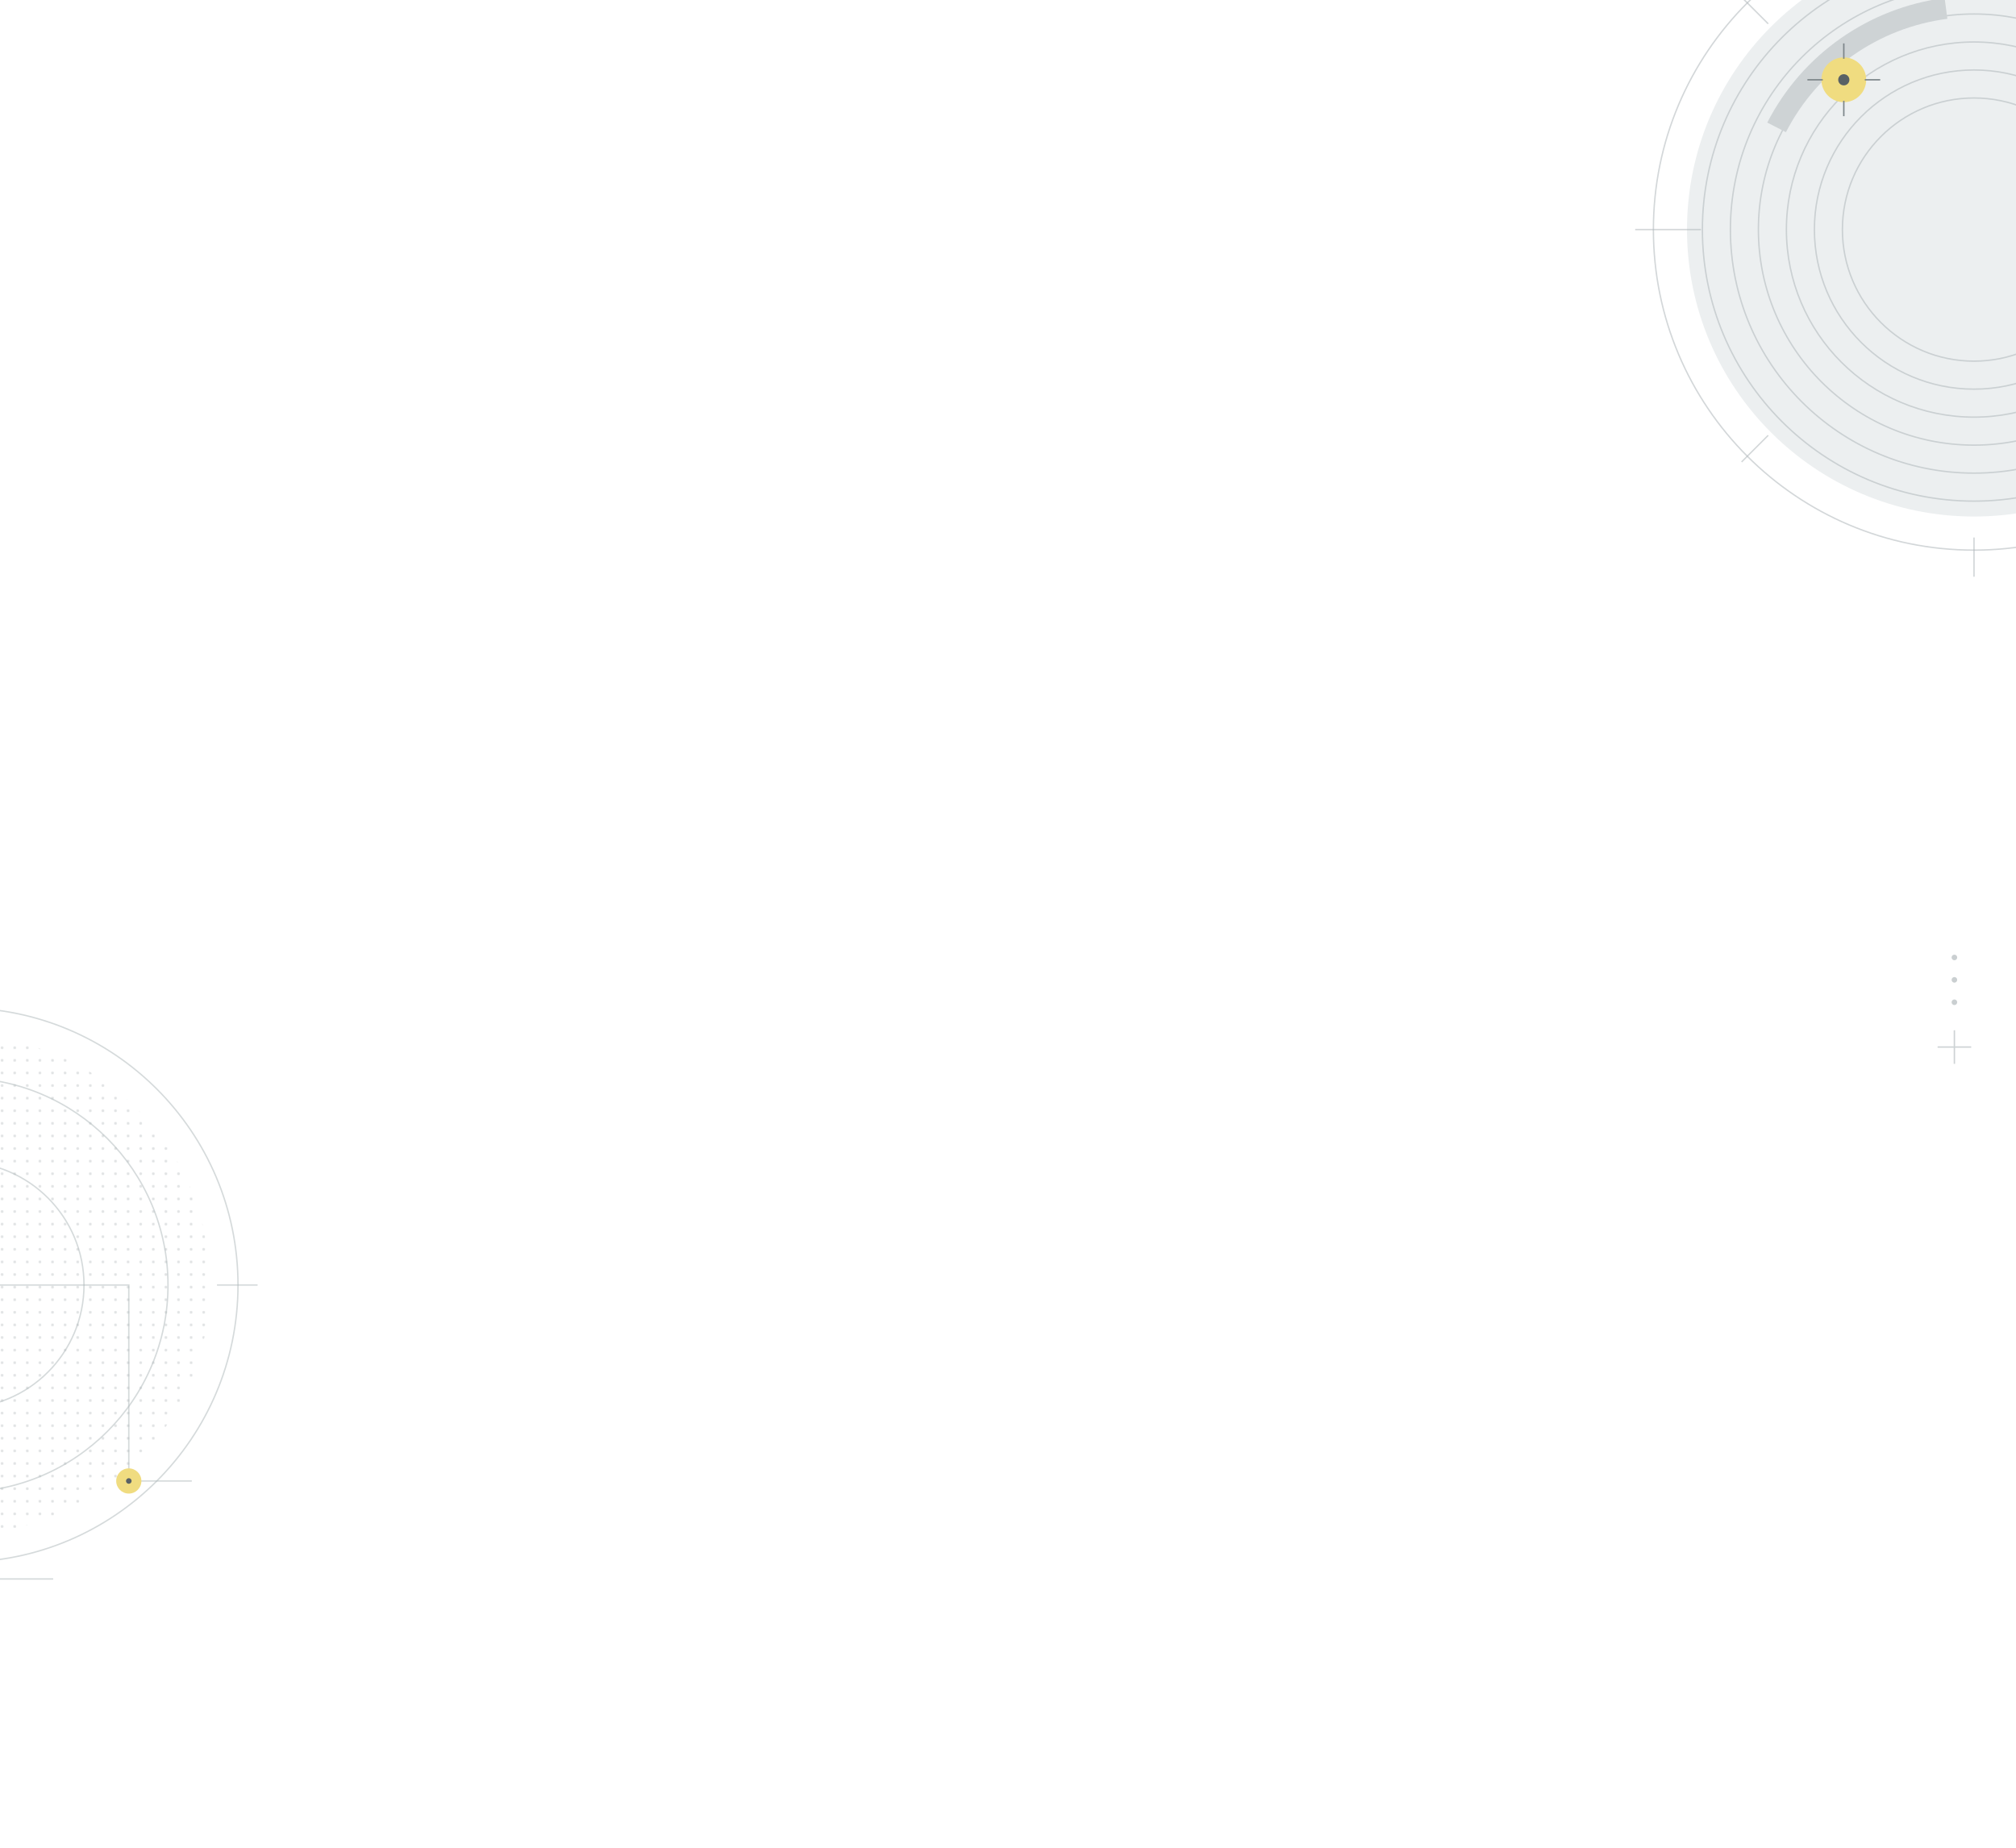
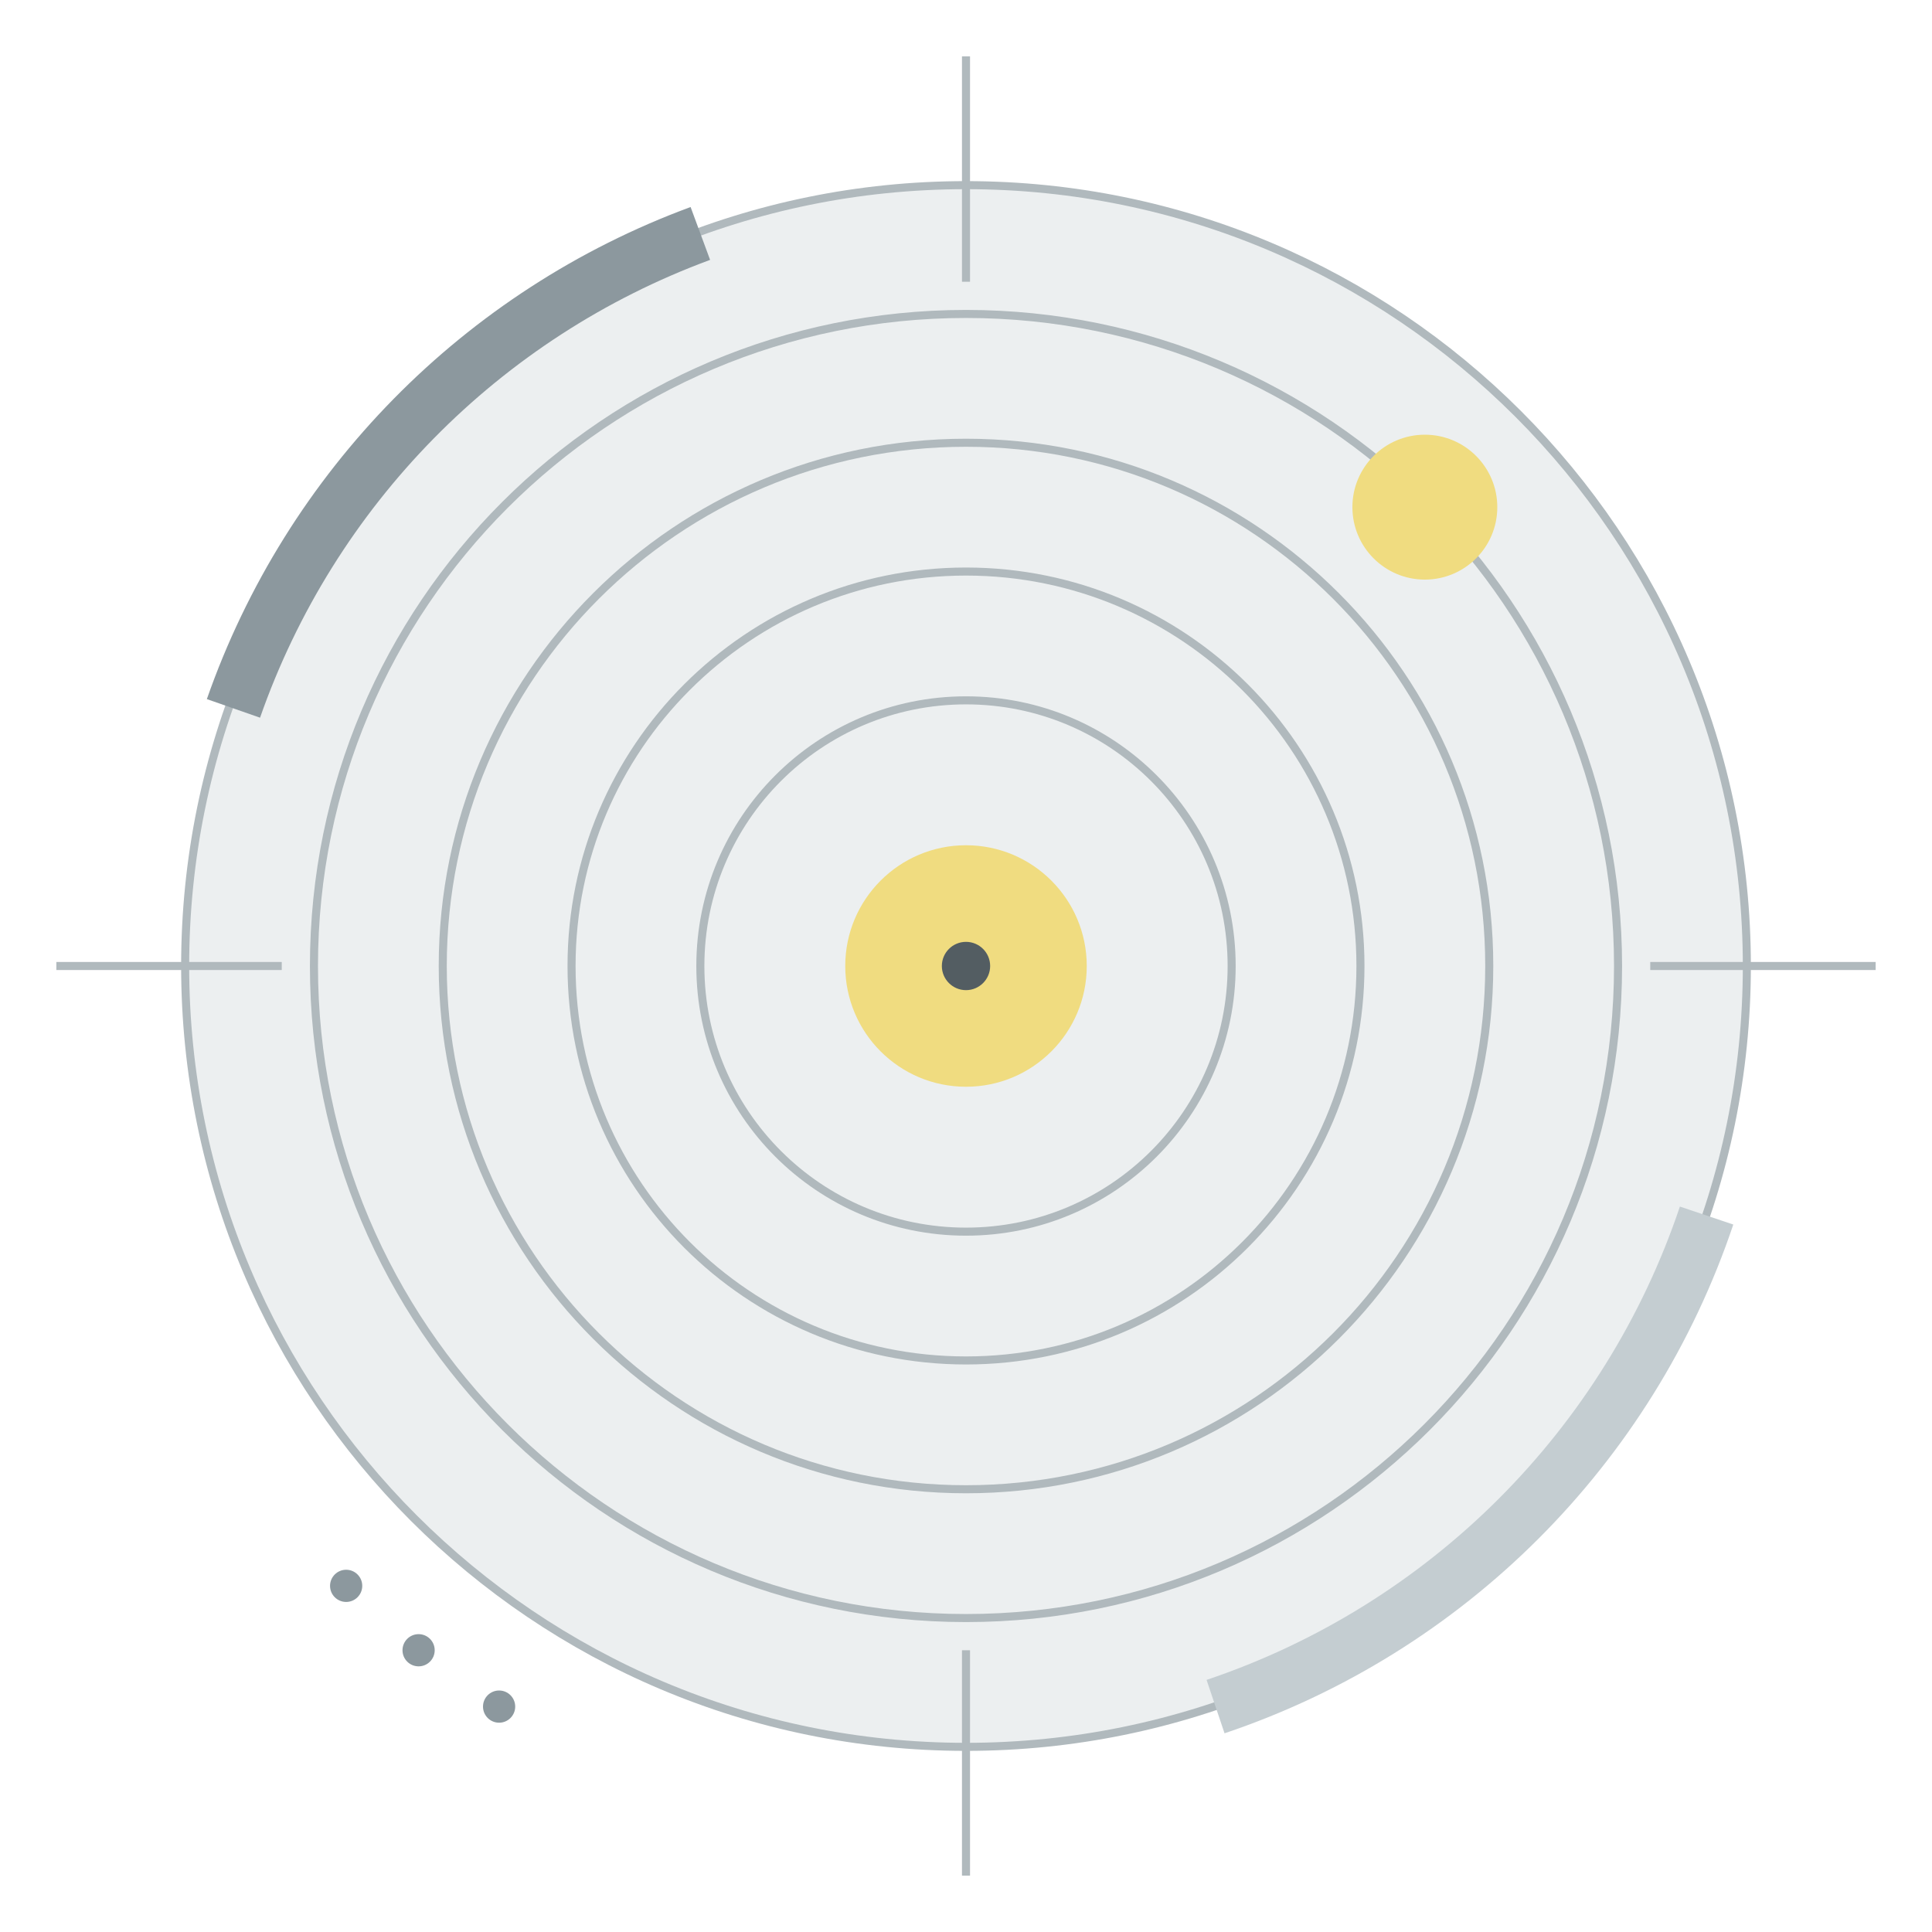
- <svg xmlns="http://www.w3.org/2000/svg" width="1440" height="1320" viewBox="0 0 1440 1320" fill="none">
-   <defs>
-     <pattern id="focus-dots" width="9" height="9" patternUnits="userSpaceOnUse">
-       <circle cx="1.5" cy="1.5" r="1" fill="#929A9E" fill-opacity=".26" />
-     </pattern>
-   </defs>
-   <circle cx="1410" cy="164" r="205" fill="#ECEFF0" />
-   <g stroke="#AEB6B9" stroke-width="1" stroke-opacity=".55">
-     <circle cx="1410" cy="164" r="229" />
-     <circle cx="1410" cy="164" r="194" />
-     <circle cx="1410" cy="164" r="174" />
-     <circle cx="1410" cy="164" r="154" />
-     <circle cx="1410" cy="164" r="134" />
-     <circle cx="1410" cy="164" r="114" />
-     <circle cx="1410" cy="164" r="94" />
-     <path d="M1168 164H1215M1410 384V412M1244-2l19 19M1244 330l19-19" />
+ <svg xmlns="http://www.w3.org/2000/svg" width="240" height="240" viewBox="0 0 240 240" fill="none">
+   <circle cx="120" cy="120" r="97" fill="#ECEFF0" />
+   <g stroke="#B0B9BD" stroke-width="1">
+     <circle cx="120" cy="120" r="97" />
+     <circle cx="120" cy="120" r="81" />
+     <circle cx="120" cy="120" r="65" />
+     <circle cx="120" cy="120" r="49" />
+     <circle cx="120" cy="120" r="33" />
+     <path d="M120 7V35M120 205V233M7 120H35M205 120H233" />
  </g>
-   <path d="M1269 91A159 159 0 0 1 1390 6" stroke="#CED3D5" stroke-width="15" />
-   <circle cx="1317" cy="57" r="16" fill="#F0DC80" />
-   <circle cx="1317" cy="57" r="4" fill="#596165" />
-   <path d="M1317 31V42M1317 72V83M1291 57H1302M1332 57H1343" stroke="#7C8589" />
-   <circle cx="-28" cy="918" r="178" fill="url(#focus-dots)" />
-   <g stroke="#ADB6B9" stroke-opacity=".5">
-     <circle cx="-28" cy="918" r="198" />
-     <circle cx="-28" cy="918" r="148" />
-     <circle cx="-28" cy="918" r="88" />
-     <path d="M-28 918H92V1058H137M155 918H184M-28 1128H38" />
+   <path d="M29 88A97 97 0 0 1 87 29" stroke="#8C989E" stroke-width="7" />
+   <path d="M151 212A97 97 0 0 0 212 151" stroke="#C4CDD1" stroke-width="7" />
+   <circle cx="120" cy="120" r="15" fill="#F0DC80" />
+   <circle cx="120" cy="120" r="3" fill="#535D62" />
+   <circle cx="177" cy="63" r="9" fill="#F0DC80" />
+   <g fill="#8C989E">
+     <circle cx="43" cy="197" r="2" />
+     <circle cx="52" cy="205" r="2" />
+     <circle cx="62" cy="212" r="2" />
  </g>
-   <circle cx="92" cy="1058" r="9" fill="#F0DC80" />
-   <circle cx="92" cy="1058" r="2" fill="#596165" />
-   <g fill="#AEB6B9" fill-opacity=".65">
-     <circle cx="1396" cy="684" r="2" />
-     <circle cx="1396" cy="700" r="2" />
-     <circle cx="1396" cy="716" r="2" />
-   </g>
-   <path d="M1384 748H1408M1396 736V760" stroke="#ADB6B9" stroke-opacity=".6" />
</svg>
